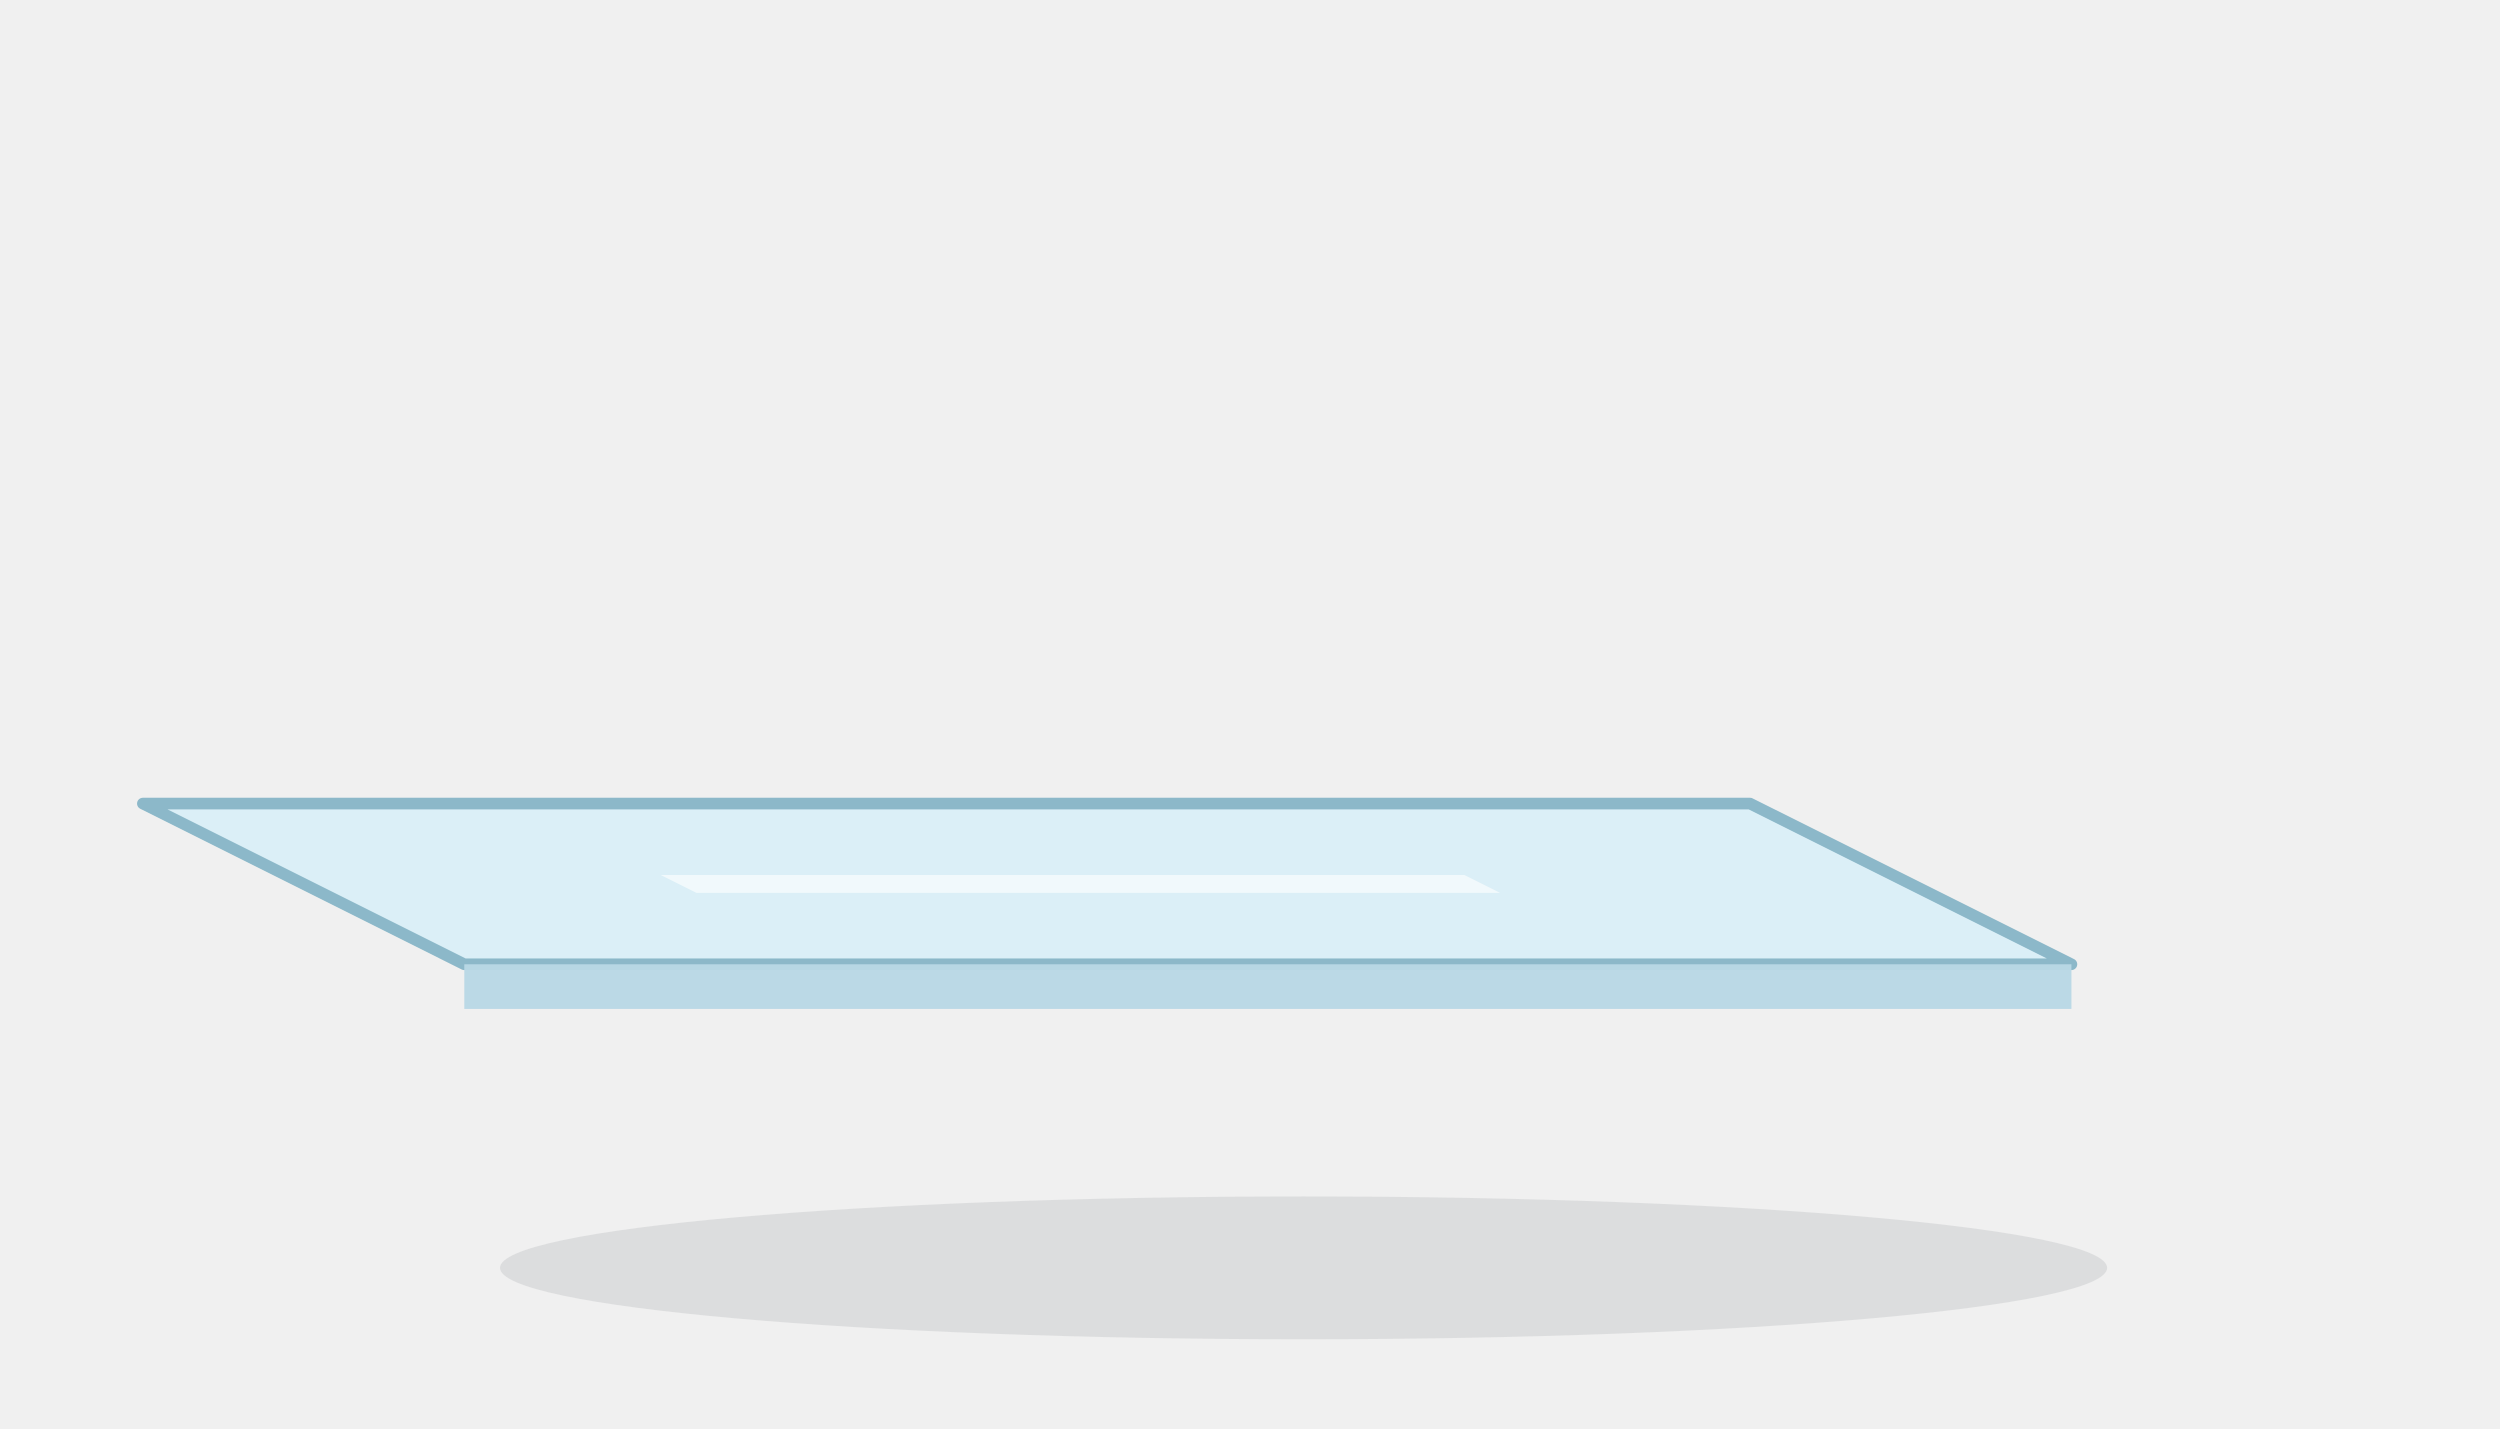
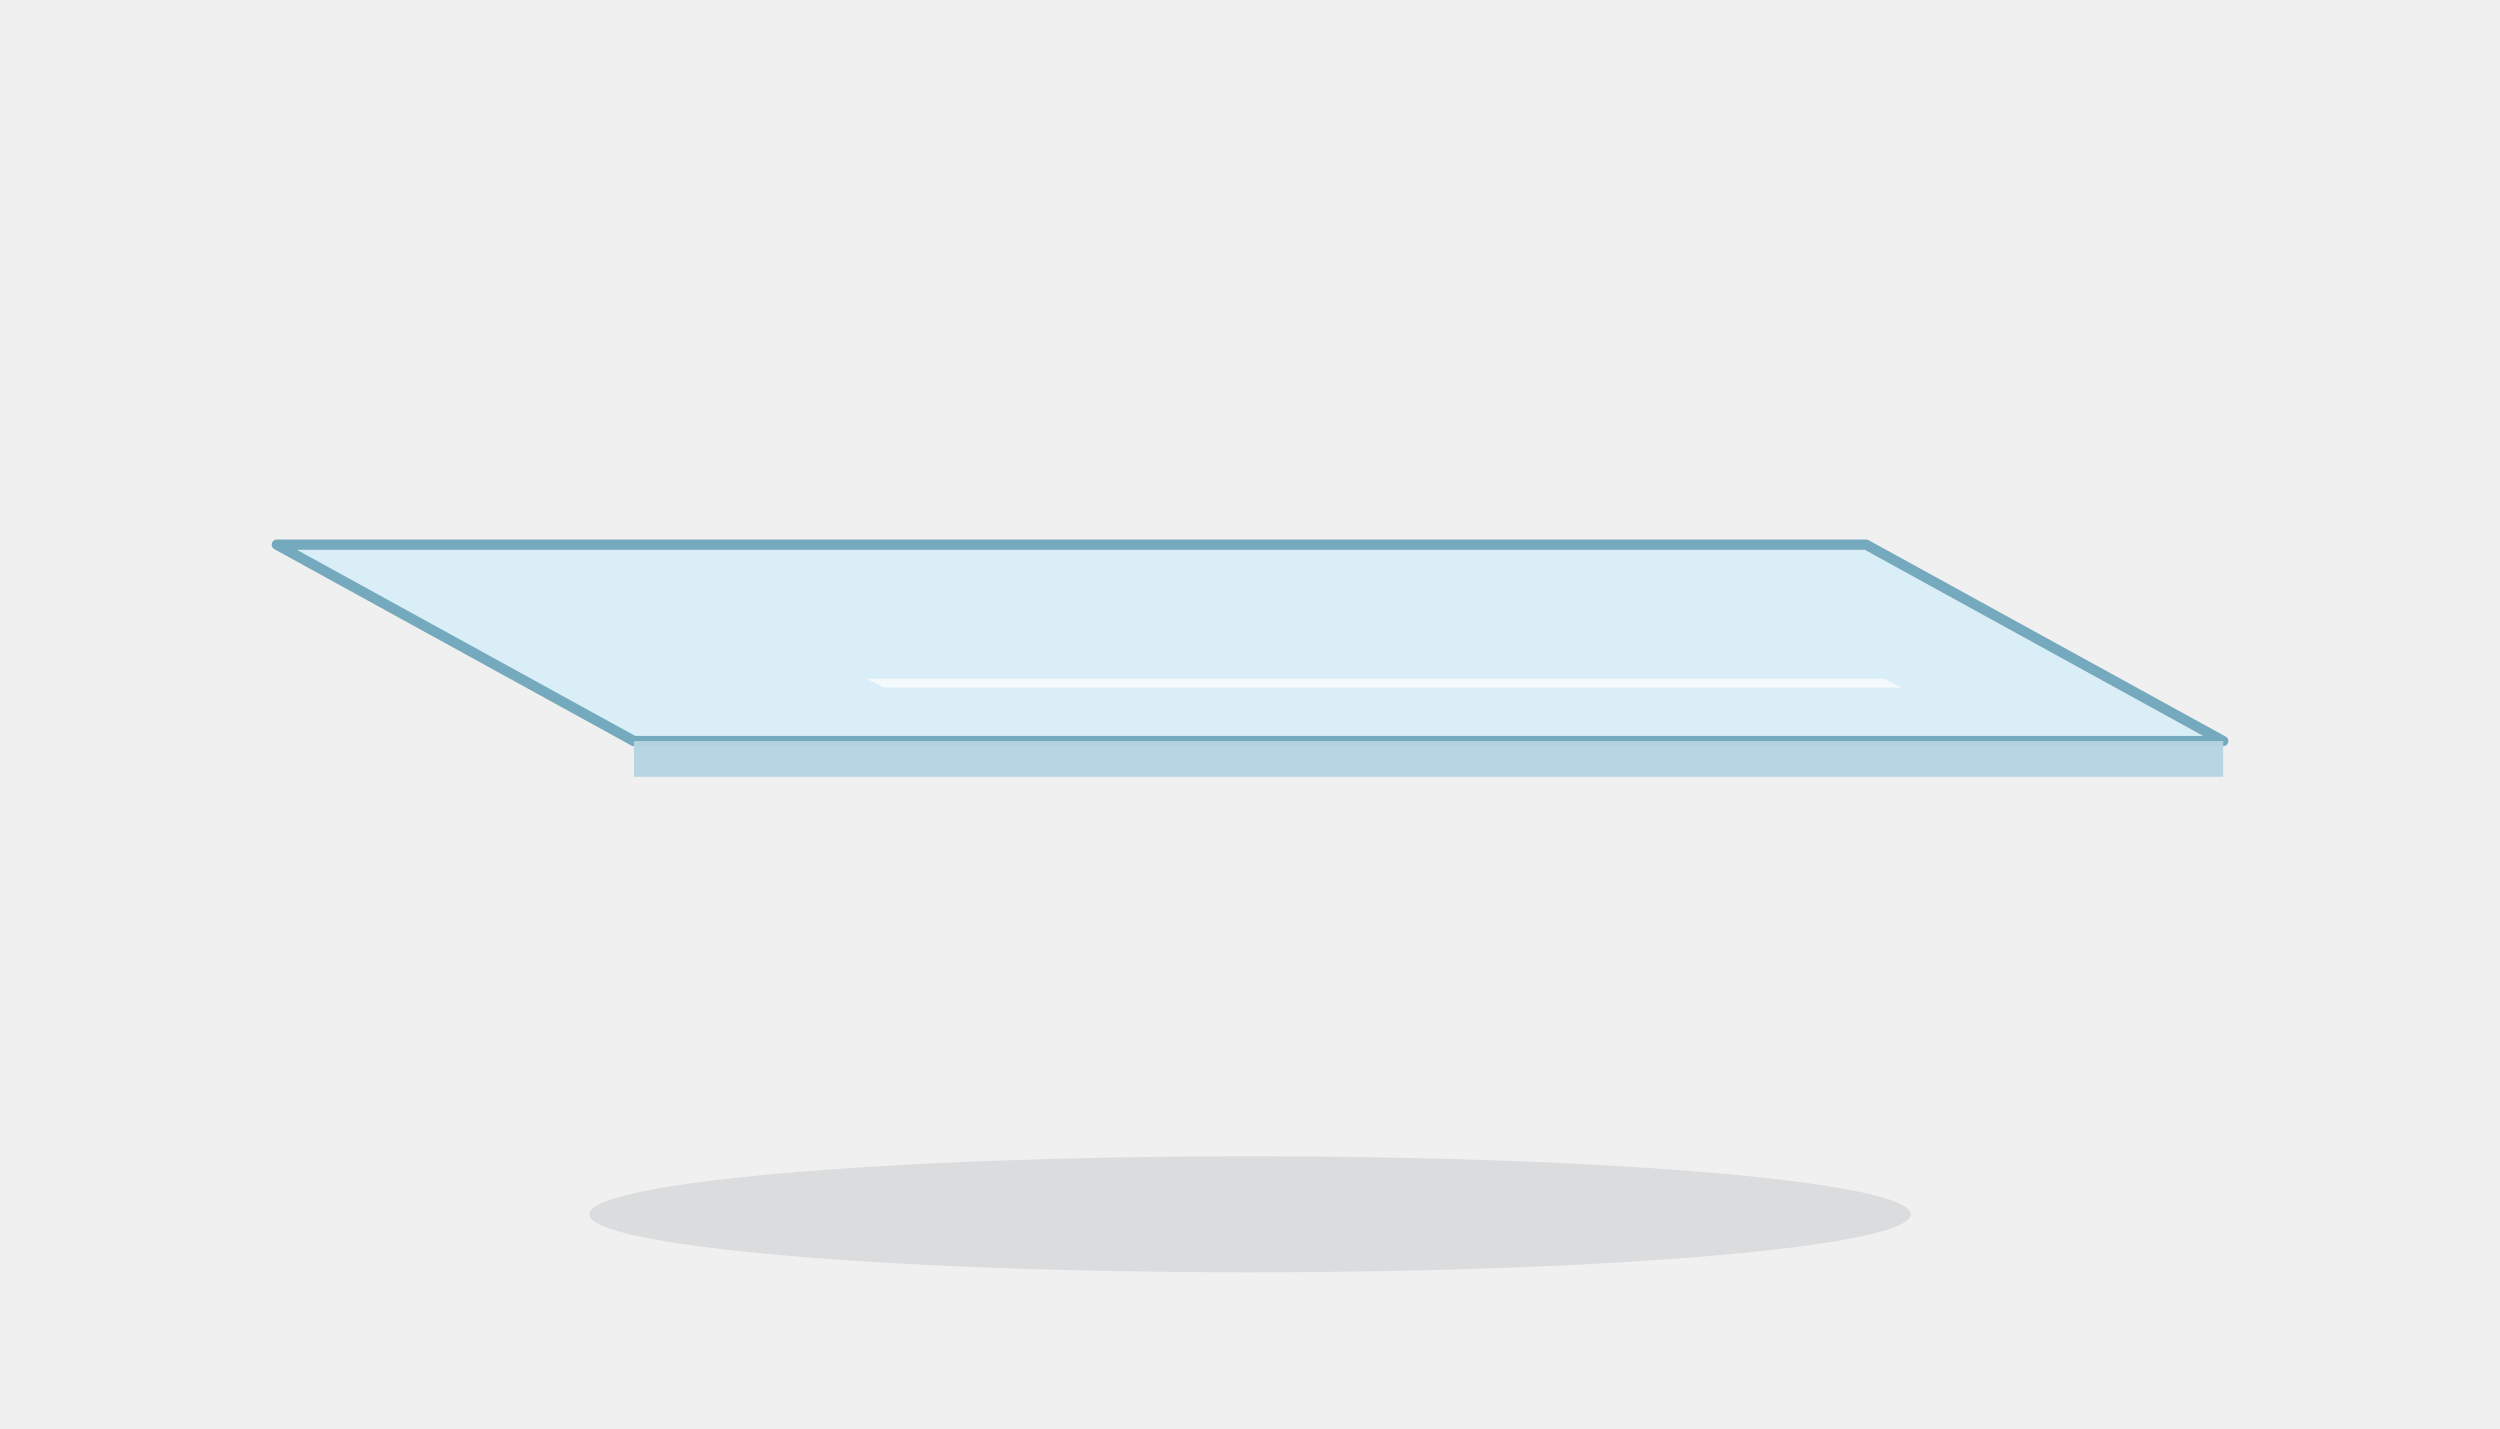
<svg xmlns="http://www.w3.org/2000/svg" viewBox="0 0 280 160">
-   <ellipse cx="146" cy="142" rx="90" ry="8" fill="#1b2430" opacity="0.09" />
-   <path d="M 52.0 108.0 L 232.0 108.0 L 196.0 90.0 L 16.0 90.0 Z" fill="#d5eef8" opacity="0.78" stroke="#6fa8be" stroke-width="1.3" stroke-linejoin="round" />
-   <path d="M 52.0 108.0 L 232.0 108.0 L 232.0 113.0 L 52.0 113.0 Z" fill="#b9d8e6" opacity="0.95" />
-   <path d="M 78.0 100.0 L 168.0 100.0 L 164.0 98.0 L 74.0 98.0 Z" fill="#ffffff" opacity="0.62" />
+   <ellipse cx="140" cy="136" rx="74" ry="6.5" fill="#1b2430" opacity="0.10" />
+   <g transform="translate(13.0 -29.0)">
+     <path d="M 58.0 112.0 L 236.0 112.0 L 196.0 90.0 L 18.0 90.0 Z" fill="#d7eef6" stroke="#6aa3b8" stroke-width="1.15" stroke-linejoin="round" stroke-linecap="round" opacity="0.92" />
+     <path d="M 58.0 112.0 L 236.0 112.0 L 236.0 116.0 L 58.0 116.0 Z" fill="#b5d5e4" opacity="0.95" />
+     <path d="M 86.0 106.0 L 200.0 106.0 L 198.0 105.0 L 84.0 105.0 Z" fill="#ffffff" opacity="0.7" />
+   </g>
</svg>
